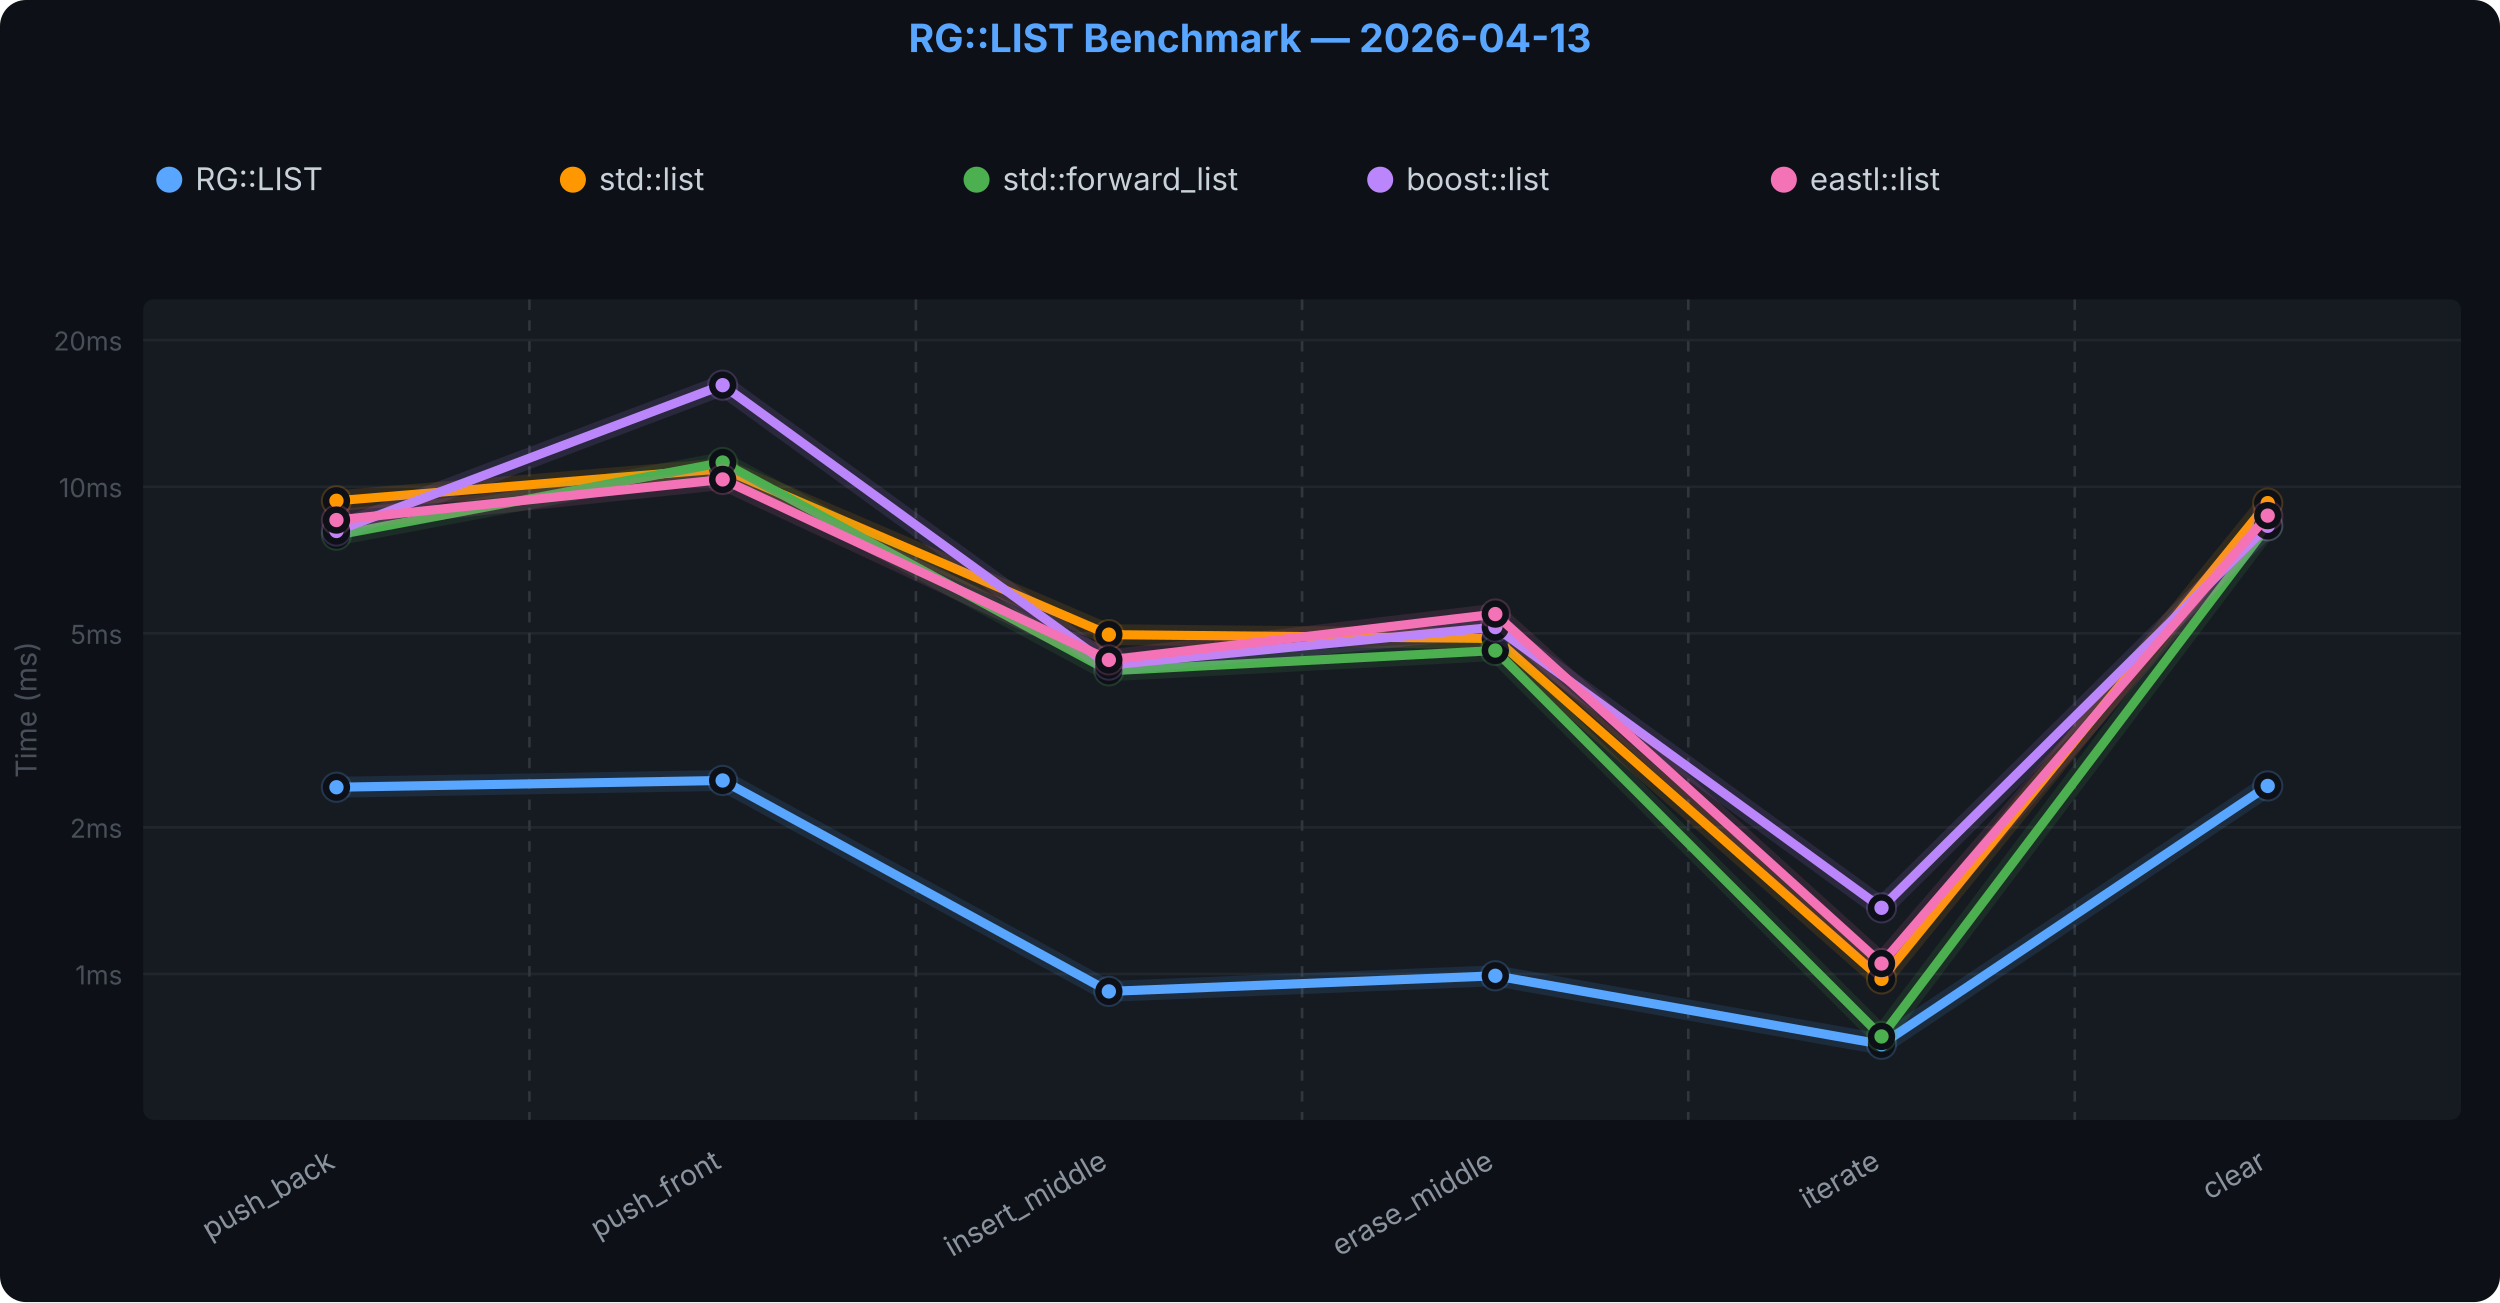
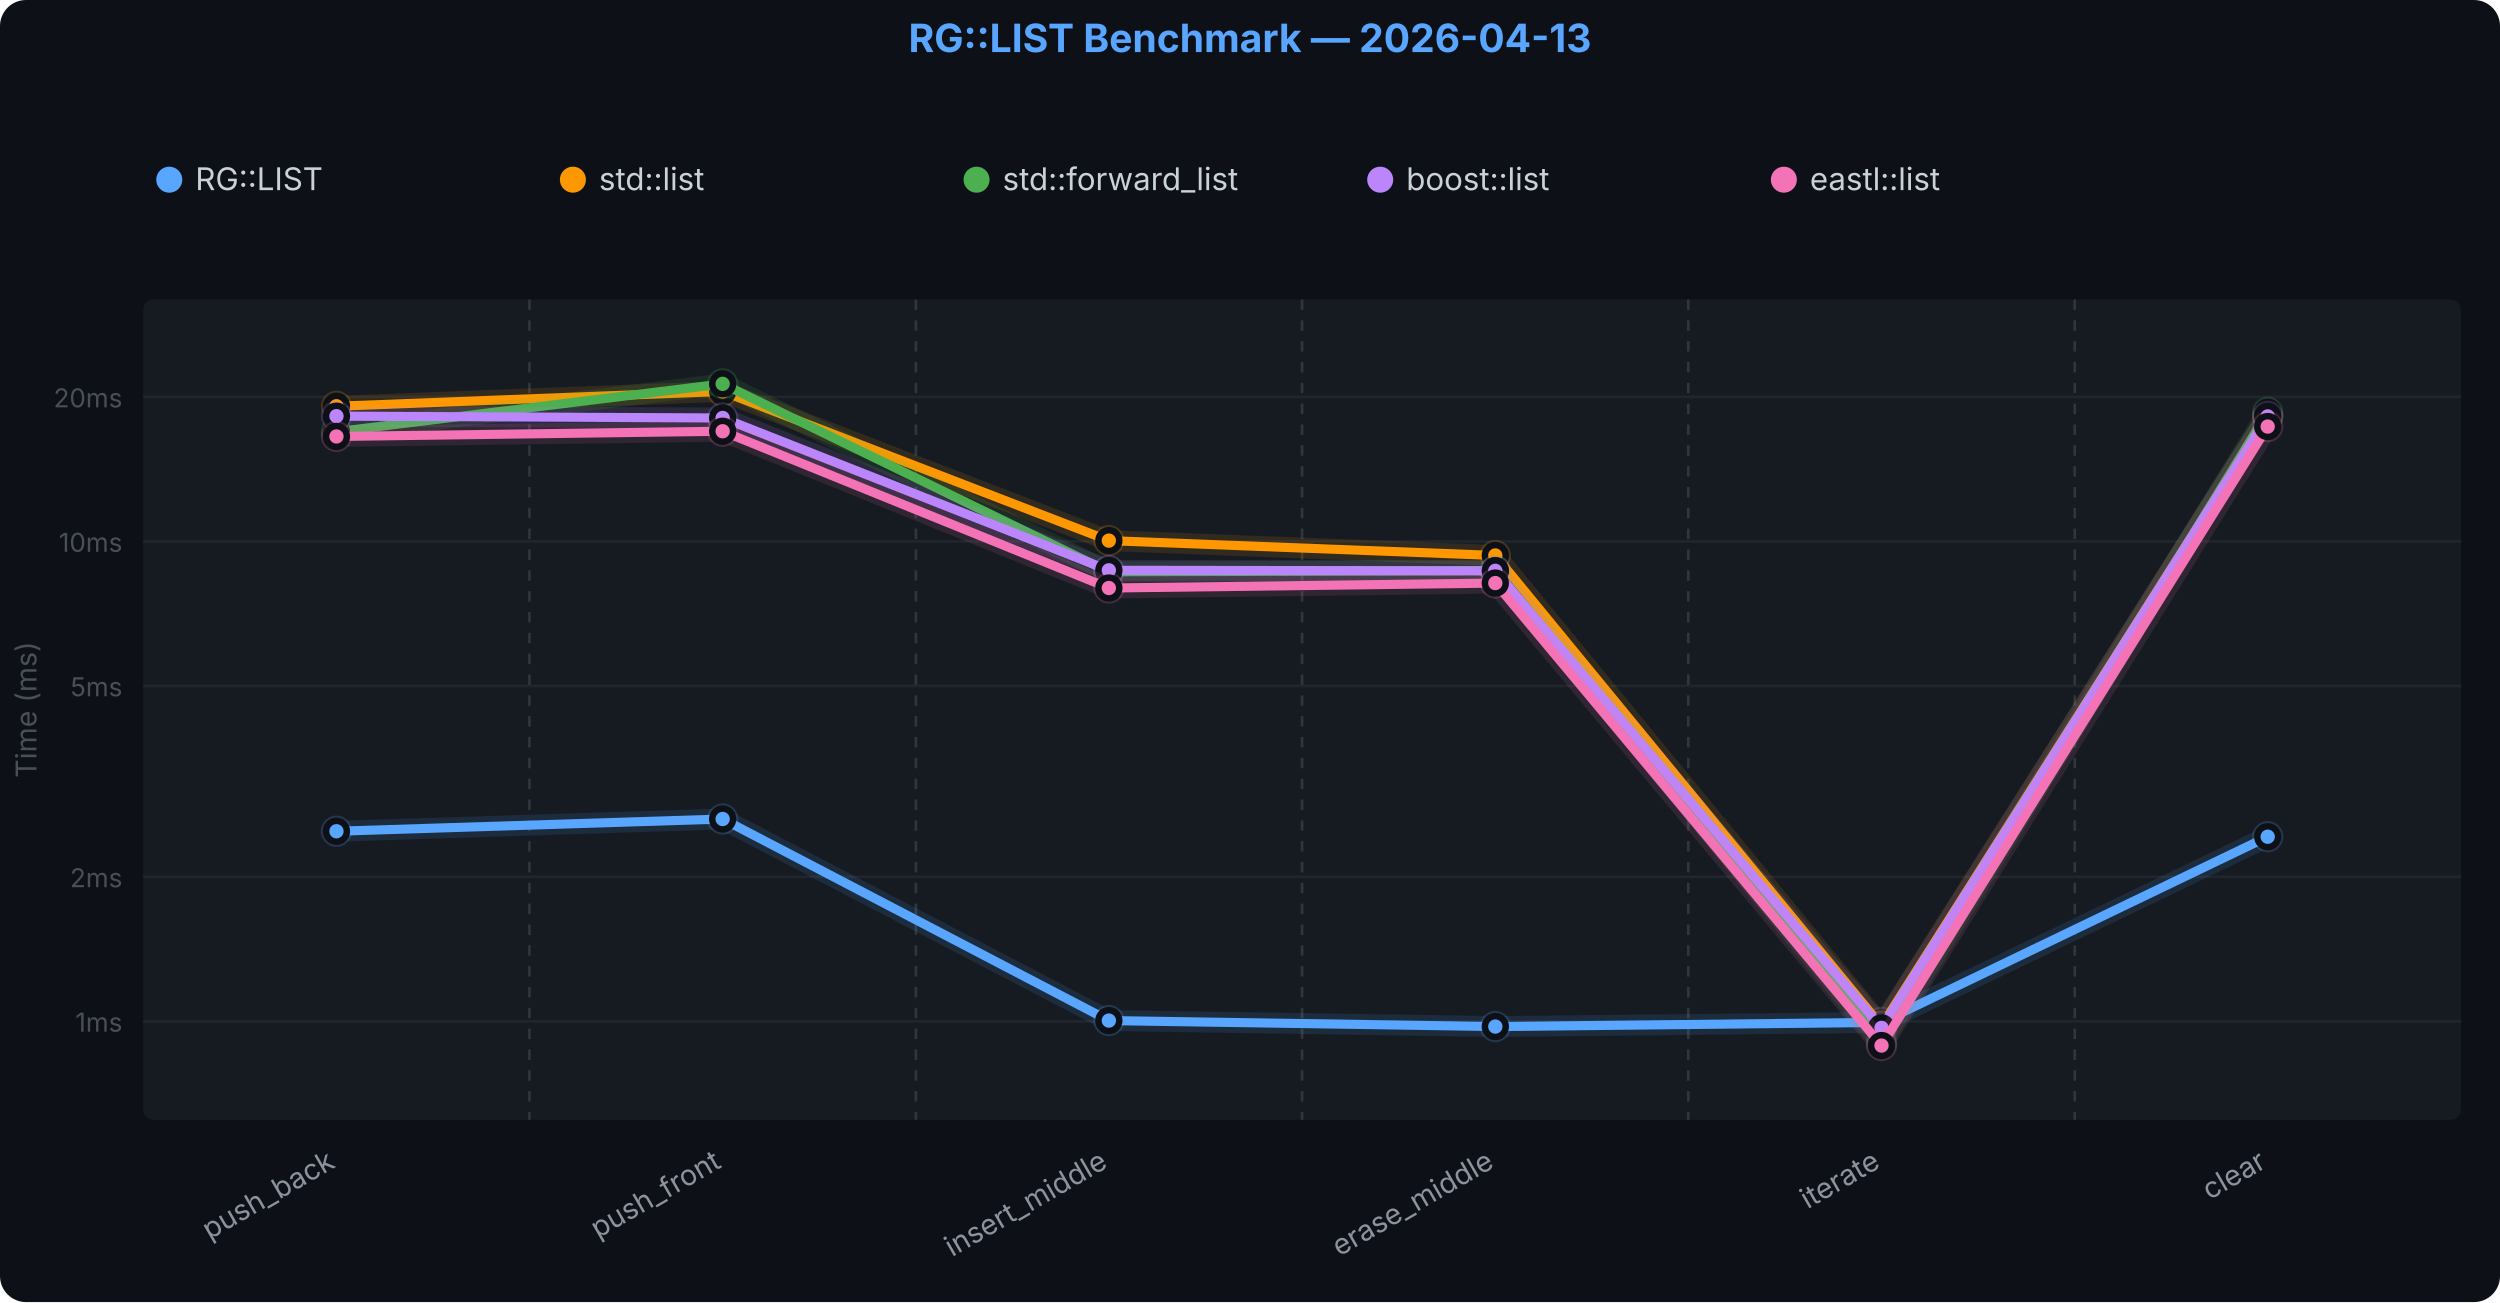
<svg xmlns="http://www.w3.org/2000/svg" viewBox="0 0 960 500" font-family="-apple-system,BlinkMacSystemFont,Segoe UI,sans-serif">
  <rect width="960" height="500" rx="10" fill="#0d1117" />
  <rect x="55" y="115" width="890" height="315" fill="#161b22" rx="4" />
-   <line x1="55" y1="374.0" x2="945" y2="374.0" stroke="#21262d" />
-   <text x="47" y="378.013" text-anchor="end" fill="#484f58" font-size="10">1ms</text>
-   <line x1="55" y1="317.7" x2="945" y2="317.7" stroke="#21262d" />
-   <text x="47" y="321.689" text-anchor="end" fill="#484f58" font-size="10">2ms</text>
-   <line x1="55" y1="243.2" x2="945" y2="243.2" stroke="#21262d" />
-   <text x="47" y="247.234" text-anchor="end" fill="#484f58" font-size="10">5ms</text>
-   <line x1="55" y1="186.9" x2="945" y2="186.9" stroke="#21262d" />
-   <text x="47" y="190.91" text-anchor="end" fill="#484f58" font-size="10">10ms</text>
-   <line x1="55" y1="130.6" x2="945" y2="130.6" stroke="#21262d" />
-   <text x="47" y="134.587" text-anchor="end" fill="#484f58" font-size="10">20ms</text>
+   <line x1="55" y1="392.2" x2="945" y2="392.2" stroke="#21262d" />
+   <text x="47" y="396.158" text-anchor="end" fill="#484f58" font-size="10">1ms</text>
+   <line x1="55" y1="336.7" x2="945" y2="336.7" stroke="#21262d" />
+   <text x="47" y="340.688" text-anchor="end" fill="#484f58" font-size="10">2ms</text>
+   <line x1="55" y1="263.4" x2="945" y2="263.4" stroke="#21262d" />
+   <text x="47" y="267.361" text-anchor="end" fill="#484f58" font-size="10">5ms</text>
+   <line x1="55" y1="207.9" x2="945" y2="207.9" stroke="#21262d" />
+   <text x="47" y="211.892" text-anchor="end" fill="#484f58" font-size="10">10ms</text>
+   <line x1="55" y1="152.4" x2="945" y2="152.4" stroke="#21262d" />
+   <text x="47" y="156.422" text-anchor="end" fill="#484f58" font-size="10">20ms</text>
  <line x1="203.3" y1="115" x2="203.3" y2="430" stroke="#30363d" stroke-width="1" stroke-dasharray="4,4" />
  <line x1="351.7" y1="115" x2="351.7" y2="430" stroke="#30363d" stroke-width="1" stroke-dasharray="4,4" />
  <line x1="500.0" y1="115" x2="500.0" y2="430" stroke="#30363d" stroke-width="1" stroke-dasharray="4,4" />
  <line x1="648.3" y1="115" x2="648.3" y2="430" stroke="#30363d" stroke-width="1" stroke-dasharray="4,4" />
  <line x1="796.7" y1="115" x2="796.7" y2="430" stroke="#30363d" stroke-width="1" stroke-dasharray="4,4" />
-   <path d="M129.2,302.3 L277.5,299.7 L425.8,380.7 L574.2,374.7 L722.5,401.0 L870.8,301.8" fill="none" stroke="#58a6ff" stroke-width="8" stroke-linejoin="round" stroke-linecap="round" opacity="0.12" />
-   <path d="M129.2,302.3 L277.5,299.7 L425.8,380.7 L574.2,374.7 L722.5,401.0 L870.8,301.8" fill="none" stroke="#58a6ff" stroke-width="3.5" stroke-linejoin="round" stroke-linecap="round" />
-   <circle cx="129.2" cy="302.3" r="6" fill="#58a6ff" opacity="0.2" />
-   <circle cx="129.2" cy="302.3" r="4" fill="#58a6ff" stroke="#0d1117" stroke-width="2.5" />
-   <circle cx="277.5" cy="299.7" r="6" fill="#58a6ff" opacity="0.2" />
-   <circle cx="277.5" cy="299.7" r="4" fill="#58a6ff" stroke="#0d1117" stroke-width="2.5" />
-   <circle cx="425.8" cy="380.7" r="6" fill="#58a6ff" opacity="0.2" />
-   <circle cx="425.8" cy="380.7" r="4" fill="#58a6ff" stroke="#0d1117" stroke-width="2.5" />
-   <circle cx="574.2" cy="374.7" r="6" fill="#58a6ff" opacity="0.2" />
-   <circle cx="574.2" cy="374.7" r="4" fill="#58a6ff" stroke="#0d1117" stroke-width="2.5" />
-   <circle cx="722.5" cy="401.0" r="6" fill="#58a6ff" opacity="0.2" />
-   <circle cx="722.5" cy="401.0" r="4" fill="#58a6ff" stroke="#0d1117" stroke-width="2.5" />
-   <circle cx="870.8" cy="301.8" r="6" fill="#58a6ff" opacity="0.2" />
-   <circle cx="870.8" cy="301.8" r="4" fill="#58a6ff" stroke="#0d1117" stroke-width="2.5" />
-   <path d="M129.2,192.3 L277.5,180.0 L425.8,243.7 L574.2,245.2 L722.5,375.9 L870.8,193.2" fill="none" stroke="#FF9800" stroke-width="8" stroke-linejoin="round" stroke-linecap="round" opacity="0.12" />
-   <path d="M129.2,192.3 L277.5,180.0 L425.8,243.7 L574.2,245.2 L722.5,375.9 L870.8,193.2" fill="none" stroke="#FF9800" stroke-width="3.5" stroke-linejoin="round" stroke-linecap="round" />
-   <circle cx="129.2" cy="192.3" r="6" fill="#FF9800" opacity="0.2" />
-   <circle cx="129.2" cy="192.3" r="4" fill="#FF9800" stroke="#0d1117" stroke-width="2.5" />
-   <circle cx="277.5" cy="180.0" r="6" fill="#FF9800" opacity="0.2" />
-   <circle cx="277.5" cy="180.0" r="4" fill="#FF9800" stroke="#0d1117" stroke-width="2.5" />
-   <circle cx="425.8" cy="243.7" r="6" fill="#FF9800" opacity="0.2" />
-   <circle cx="425.8" cy="243.7" r="4" fill="#FF9800" stroke="#0d1117" stroke-width="2.5" />
-   <circle cx="574.2" cy="245.2" r="6" fill="#FF9800" opacity="0.2" />
-   <circle cx="574.2" cy="245.2" r="4" fill="#FF9800" stroke="#0d1117" stroke-width="2.5" />
-   <circle cx="722.5" cy="375.9" r="6" fill="#FF9800" opacity="0.2" />
-   <circle cx="722.5" cy="375.9" r="4" fill="#FF9800" stroke="#0d1117" stroke-width="2.5" />
-   <circle cx="870.8" cy="193.2" r="6" fill="#FF9800" opacity="0.2" />
-   <circle cx="870.8" cy="193.2" r="4" fill="#FF9800" stroke="#0d1117" stroke-width="2.5" />
-   <path d="M129.2,205.5 L277.5,177.6 L425.8,257.6 L574.2,249.8 L722.5,398.0 L870.8,201.9" fill="none" stroke="#4CAF50" stroke-width="8" stroke-linejoin="round" stroke-linecap="round" opacity="0.12" />
-   <path d="M129.2,205.5 L277.5,177.6 L425.8,257.6 L574.2,249.8 L722.5,398.0 L870.8,201.9" fill="none" stroke="#4CAF50" stroke-width="3.5" stroke-linejoin="round" stroke-linecap="round" />
-   <circle cx="129.2" cy="205.5" r="6" fill="#4CAF50" opacity="0.2" />
-   <circle cx="129.2" cy="205.5" r="4" fill="#4CAF50" stroke="#0d1117" stroke-width="2.5" />
-   <circle cx="277.5" cy="177.6" r="6" fill="#4CAF50" opacity="0.2" />
-   <circle cx="277.5" cy="177.6" r="4" fill="#4CAF50" stroke="#0d1117" stroke-width="2.5" />
-   <circle cx="425.8" cy="257.6" r="6" fill="#4CAF50" opacity="0.2" />
-   <circle cx="425.8" cy="257.6" r="4" fill="#4CAF50" stroke="#0d1117" stroke-width="2.5" />
-   <circle cx="574.2" cy="249.8" r="6" fill="#4CAF50" opacity="0.2" />
-   <circle cx="574.2" cy="249.8" r="4" fill="#4CAF50" stroke="#0d1117" stroke-width="2.5" />
-   <circle cx="722.5" cy="398.0" r="6" fill="#4CAF50" opacity="0.2" />
-   <circle cx="722.5" cy="398.0" r="4" fill="#4CAF50" stroke="#0d1117" stroke-width="2.5" />
-   <circle cx="870.8" cy="201.9" r="6" fill="#4CAF50" opacity="0.2" />
-   <circle cx="870.8" cy="201.9" r="4" fill="#4CAF50" stroke="#0d1117" stroke-width="2.5" />
-   <path d="M129.2,203.9 L277.5,147.9 L425.8,255.4 L574.2,240.8 L722.5,348.6 L870.8,201.9" fill="none" stroke="#BB86FC" stroke-width="8" stroke-linejoin="round" stroke-linecap="round" opacity="0.12" />
-   <path d="M129.2,203.9 L277.5,147.9 L425.8,255.4 L574.2,240.8 L722.5,348.6 L870.8,201.9" fill="none" stroke="#BB86FC" stroke-width="3.5" stroke-linejoin="round" stroke-linecap="round" />
-   <circle cx="129.2" cy="203.9" r="6" fill="#BB86FC" opacity="0.2" />
-   <circle cx="129.2" cy="203.9" r="4" fill="#BB86FC" stroke="#0d1117" stroke-width="2.5" />
-   <circle cx="277.5" cy="147.9" r="6" fill="#BB86FC" opacity="0.2" />
-   <circle cx="277.5" cy="147.9" r="4" fill="#BB86FC" stroke="#0d1117" stroke-width="2.5" />
-   <circle cx="425.8" cy="255.4" r="6" fill="#BB86FC" opacity="0.2" />
-   <circle cx="425.8" cy="255.4" r="4" fill="#BB86FC" stroke="#0d1117" stroke-width="2.5" />
-   <circle cx="574.2" cy="240.8" r="6" fill="#BB86FC" opacity="0.2" />
-   <circle cx="574.2" cy="240.8" r="4" fill="#BB86FC" stroke="#0d1117" stroke-width="2.5" />
-   <circle cx="722.5" cy="348.6" r="6" fill="#BB86FC" opacity="0.2" />
-   <circle cx="722.5" cy="348.6" r="4" fill="#BB86FC" stroke="#0d1117" stroke-width="2.5" />
-   <circle cx="870.8" cy="201.9" r="6" fill="#BB86FC" opacity="0.2" />
-   <circle cx="870.8" cy="201.9" r="4" fill="#BB86FC" stroke="#0d1117" stroke-width="2.5" />
-   <path d="M129.2,199.7 L277.5,184.1 L425.8,253.4 L574.2,235.8 L722.5,370.0 L870.8,198.0" fill="none" stroke="#F472B6" stroke-width="8" stroke-linejoin="round" stroke-linecap="round" opacity="0.12" />
-   <path d="M129.2,199.7 L277.5,184.1 L425.8,253.4 L574.2,235.8 L722.5,370.0 L870.8,198.0" fill="none" stroke="#F472B6" stroke-width="3.5" stroke-linejoin="round" stroke-linecap="round" />
-   <circle cx="129.2" cy="199.7" r="6" fill="#F472B6" opacity="0.2" />
-   <circle cx="129.2" cy="199.7" r="4" fill="#F472B6" stroke="#0d1117" stroke-width="2.5" />
-   <circle cx="277.5" cy="184.1" r="6" fill="#F472B6" opacity="0.2" />
-   <circle cx="277.5" cy="184.1" r="4" fill="#F472B6" stroke="#0d1117" stroke-width="2.5" />
-   <circle cx="425.8" cy="253.4" r="6" fill="#F472B6" opacity="0.2" />
-   <circle cx="425.8" cy="253.4" r="4" fill="#F472B6" stroke="#0d1117" stroke-width="2.5" />
-   <circle cx="574.2" cy="235.8" r="6" fill="#F472B6" opacity="0.2" />
-   <circle cx="574.2" cy="235.8" r="4" fill="#F472B6" stroke="#0d1117" stroke-width="2.5" />
-   <circle cx="722.5" cy="370.0" r="6" fill="#F472B6" opacity="0.2" />
-   <circle cx="722.5" cy="370.0" r="4" fill="#F472B6" stroke="#0d1117" stroke-width="2.5" />
-   <circle cx="870.8" cy="198.0" r="6" fill="#F472B6" opacity="0.2" />
-   <circle cx="870.8" cy="198.0" r="4" fill="#F472B6" stroke="#0d1117" stroke-width="2.5" />
+   <path d="M129.2,319.2 L277.5,314.5 L425.8,391.9 L574.2,394.2 L722.5,392.6 L870.8,321.3" fill="none" stroke="#58a6ff" stroke-width="8" stroke-linejoin="round" stroke-linecap="round" opacity="0.12" />
+   <path d="M129.2,319.2 L277.5,314.5 L425.8,391.9 L574.2,394.2 L722.5,392.6 L870.8,321.3" fill="none" stroke="#58a6ff" stroke-width="3.5" stroke-linejoin="round" stroke-linecap="round" />
+   <circle cx="129.2" cy="319.2" r="6" fill="#58a6ff" opacity="0.2" />
+   <circle cx="129.2" cy="319.2" r="4" fill="#58a6ff" stroke="#0d1117" stroke-width="2.5" />
+   <circle cx="277.5" cy="314.5" r="6" fill="#58a6ff" opacity="0.2" />
+   <circle cx="277.5" cy="314.5" r="4" fill="#58a6ff" stroke="#0d1117" stroke-width="2.5" />
+   <circle cx="425.8" cy="391.9" r="6" fill="#58a6ff" opacity="0.2" />
+   <circle cx="425.8" cy="391.9" r="4" fill="#58a6ff" stroke="#0d1117" stroke-width="2.5" />
+   <circle cx="574.2" cy="394.2" r="6" fill="#58a6ff" opacity="0.2" />
+   <circle cx="574.2" cy="394.2" r="4" fill="#58a6ff" stroke="#0d1117" stroke-width="2.5" />
+   <circle cx="722.5" cy="392.6" r="6" fill="#58a6ff" opacity="0.2" />
+   <circle cx="722.5" cy="392.6" r="4" fill="#58a6ff" stroke="#0d1117" stroke-width="2.5" />
+   <circle cx="870.8" cy="321.3" r="6" fill="#58a6ff" opacity="0.2" />
+   <circle cx="870.8" cy="321.3" r="4" fill="#58a6ff" stroke="#0d1117" stroke-width="2.5" />
+   <path d="M129.2,156.0 L277.5,150.3 L425.8,207.6 L574.2,213.3 L722.5,394.0 L870.8,159.9" fill="none" stroke="#FF9800" stroke-width="8" stroke-linejoin="round" stroke-linecap="round" opacity="0.12" />
+   <path d="M129.2,156.0 L277.5,150.3 L425.8,207.6 L574.2,213.3 L722.5,394.0 L870.8,159.9" fill="none" stroke="#FF9800" stroke-width="3.5" stroke-linejoin="round" stroke-linecap="round" />
+   <circle cx="129.2" cy="156.0" r="6" fill="#FF9800" opacity="0.2" />
+   <circle cx="129.2" cy="156.0" r="4" fill="#FF9800" stroke="#0d1117" stroke-width="2.5" />
+   <circle cx="277.5" cy="150.3" r="6" fill="#FF9800" opacity="0.2" />
+   <circle cx="277.5" cy="150.3" r="4" fill="#FF9800" stroke="#0d1117" stroke-width="2.5" />
+   <circle cx="425.8" cy="207.6" r="6" fill="#FF9800" opacity="0.2" />
+   <circle cx="425.8" cy="207.6" r="4" fill="#FF9800" stroke="#0d1117" stroke-width="2.5" />
+   <circle cx="574.2" cy="213.3" r="6" fill="#FF9800" opacity="0.2" />
+   <circle cx="574.2" cy="213.3" r="4" fill="#FF9800" stroke="#0d1117" stroke-width="2.5" />
+   <circle cx="722.5" cy="394.0" r="6" fill="#FF9800" opacity="0.2" />
+   <circle cx="722.5" cy="394.0" r="4" fill="#FF9800" stroke="#0d1117" stroke-width="2.5" />
+   <circle cx="870.8" cy="159.9" r="6" fill="#FF9800" opacity="0.2" />
+   <circle cx="870.8" cy="159.9" r="4" fill="#FF9800" stroke="#0d1117" stroke-width="2.5" />
+   <path d="M129.2,165.8 L277.5,147.4 L425.8,219.6 L574.2,219.1 L722.5,400.3 L870.8,158.3" fill="none" stroke="#4CAF50" stroke-width="8" stroke-linejoin="round" stroke-linecap="round" opacity="0.12" />
+   <path d="M129.2,165.8 L277.5,147.4 L425.8,219.6 L574.2,219.1 L722.5,400.3 L870.8,158.3" fill="none" stroke="#4CAF50" stroke-width="3.5" stroke-linejoin="round" stroke-linecap="round" />
+   <circle cx="129.2" cy="165.8" r="6" fill="#4CAF50" opacity="0.2" />
+   <circle cx="129.2" cy="165.8" r="4" fill="#4CAF50" stroke="#0d1117" stroke-width="2.5" />
+   <circle cx="277.5" cy="147.4" r="6" fill="#4CAF50" opacity="0.2" />
+   <circle cx="277.5" cy="147.4" r="4" fill="#4CAF50" stroke="#0d1117" stroke-width="2.5" />
+   <circle cx="425.8" cy="219.6" r="6" fill="#4CAF50" opacity="0.2" />
+   <circle cx="425.8" cy="219.6" r="4" fill="#4CAF50" stroke="#0d1117" stroke-width="2.5" />
+   <circle cx="574.2" cy="219.1" r="6" fill="#4CAF50" opacity="0.2" />
+   <circle cx="574.2" cy="219.1" r="4" fill="#4CAF50" stroke="#0d1117" stroke-width="2.5" />
+   <circle cx="722.5" cy="400.3" r="6" fill="#4CAF50" opacity="0.2" />
+   <circle cx="722.5" cy="400.3" r="4" fill="#4CAF50" stroke="#0d1117" stroke-width="2.5" />
+   <circle cx="870.8" cy="158.3" r="6" fill="#4CAF50" opacity="0.2" />
+   <circle cx="870.8" cy="158.3" r="4" fill="#4CAF50" stroke="#0d1117" stroke-width="2.5" />
+   <path d="M129.2,159.8 L277.5,160.5 L425.8,219.0 L574.2,219.2 L722.5,394.7 L870.8,159.9" fill="none" stroke="#BB86FC" stroke-width="8" stroke-linejoin="round" stroke-linecap="round" opacity="0.12" />
+   <path d="M129.2,159.8 L277.5,160.5 L425.8,219.0 L574.2,219.2 L722.5,394.7 L870.8,159.9" fill="none" stroke="#BB86FC" stroke-width="3.5" stroke-linejoin="round" stroke-linecap="round" />
+   <circle cx="129.2" cy="159.8" r="6" fill="#BB86FC" opacity="0.2" />
+   <circle cx="129.2" cy="159.8" r="4" fill="#BB86FC" stroke="#0d1117" stroke-width="2.5" />
+   <circle cx="277.5" cy="160.5" r="6" fill="#BB86FC" opacity="0.2" />
+   <circle cx="277.5" cy="160.5" r="4" fill="#BB86FC" stroke="#0d1117" stroke-width="2.5" />
+   <circle cx="425.8" cy="219.0" r="6" fill="#BB86FC" opacity="0.2" />
+   <circle cx="425.8" cy="219.0" r="4" fill="#BB86FC" stroke="#0d1117" stroke-width="2.5" />
+   <circle cx="574.2" cy="219.2" r="6" fill="#BB86FC" opacity="0.2" />
+   <circle cx="574.2" cy="219.2" r="4" fill="#BB86FC" stroke="#0d1117" stroke-width="2.5" />
+   <circle cx="722.5" cy="394.7" r="6" fill="#BB86FC" opacity="0.2" />
+   <circle cx="722.5" cy="394.7" r="4" fill="#BB86FC" stroke="#0d1117" stroke-width="2.5" />
+   <circle cx="870.8" cy="159.9" r="6" fill="#BB86FC" opacity="0.2" />
+   <circle cx="870.8" cy="159.9" r="4" fill="#BB86FC" stroke="#0d1117" stroke-width="2.5" />
+   <path d="M129.2,167.6 L277.5,165.6 L425.8,225.8 L574.2,223.9 L722.5,401.5 L870.8,163.8" fill="none" stroke="#F472B6" stroke-width="8" stroke-linejoin="round" stroke-linecap="round" opacity="0.12" />
+   <path d="M129.2,167.6 L277.5,165.6 L425.8,225.8 L574.2,223.9 L722.5,401.5 L870.8,163.8" fill="none" stroke="#F472B6" stroke-width="3.5" stroke-linejoin="round" stroke-linecap="round" />
+   <circle cx="129.2" cy="167.6" r="6" fill="#F472B6" opacity="0.2" />
+   <circle cx="129.2" cy="167.6" r="4" fill="#F472B6" stroke="#0d1117" stroke-width="2.5" />
+   <circle cx="277.5" cy="165.6" r="6" fill="#F472B6" opacity="0.2" />
+   <circle cx="277.5" cy="165.6" r="4" fill="#F472B6" stroke="#0d1117" stroke-width="2.5" />
+   <circle cx="425.8" cy="225.8" r="6" fill="#F472B6" opacity="0.2" />
+   <circle cx="425.8" cy="225.8" r="4" fill="#F472B6" stroke="#0d1117" stroke-width="2.5" />
+   <circle cx="574.2" cy="223.9" r="6" fill="#F472B6" opacity="0.2" />
+   <circle cx="574.2" cy="223.9" r="4" fill="#F472B6" stroke="#0d1117" stroke-width="2.5" />
+   <circle cx="722.5" cy="401.5" r="6" fill="#F472B6" opacity="0.2" />
+   <circle cx="722.5" cy="401.5" r="4" fill="#F472B6" stroke="#0d1117" stroke-width="2.5" />
+   <circle cx="870.8" cy="163.8" r="6" fill="#F472B6" opacity="0.2" />
+   <circle cx="870.8" cy="163.8" r="4" fill="#F472B6" stroke="#0d1117" stroke-width="2.5" />
  <text x="129.2" y="448" text-anchor="end" fill="#8b949e" font-size="11" transform="rotate(-30,129.2,448)">push_back</text>
  <text x="277.5" y="448" text-anchor="end" fill="#8b949e" font-size="11" transform="rotate(-30,277.5,448)">push_front</text>
  <text x="425.8" y="448" text-anchor="end" fill="#8b949e" font-size="11" transform="rotate(-30,425.8,448)">insert_middle</text>
  <text x="574.2" y="448" text-anchor="end" fill="#8b949e" font-size="11" transform="rotate(-30,574.2,448)">erase_middle</text>
  <text x="722.5" y="448" text-anchor="end" fill="#8b949e" font-size="11" transform="rotate(-30,722.5,448)">iterate</text>
  <text x="870.8" y="448" text-anchor="end" fill="#8b949e" font-size="11" transform="rotate(-30,870.8,448)">clear</text>
  <text x="14" y="272.5" text-anchor="middle" fill="#484f58" font-size="11" transform="rotate(-90,14,272.5)">Time (ms)</text>
  <circle cx="65" cy="69" r="5" fill="#58a6ff" />
  <text x="75" y="73" fill="#c9d1d9" font-size="12">RG::LIST</text>
  <circle cx="220" cy="69" r="5" fill="#FF9800" />
  <text x="230" y="73" fill="#c9d1d9" font-size="12">std::list</text>
  <circle cx="375" cy="69" r="5" fill="#4CAF50" />
  <text x="385" y="73" fill="#c9d1d9" font-size="12">std::forward_list</text>
  <circle cx="530" cy="69" r="5" fill="#BB86FC" />
  <text x="540" y="73" fill="#c9d1d9" font-size="12">boost::list</text>
  <circle cx="685" cy="69" r="5" fill="#F472B6" />
  <text x="695" y="73" fill="#c9d1d9" font-size="12">eastl::list</text>
  <text x="480.0" y="20" text-anchor="middle" fill="#58a6ff" font-size="15" font-weight="700">RG::LIST Benchmark — 2026-04-13</text>
</svg>
